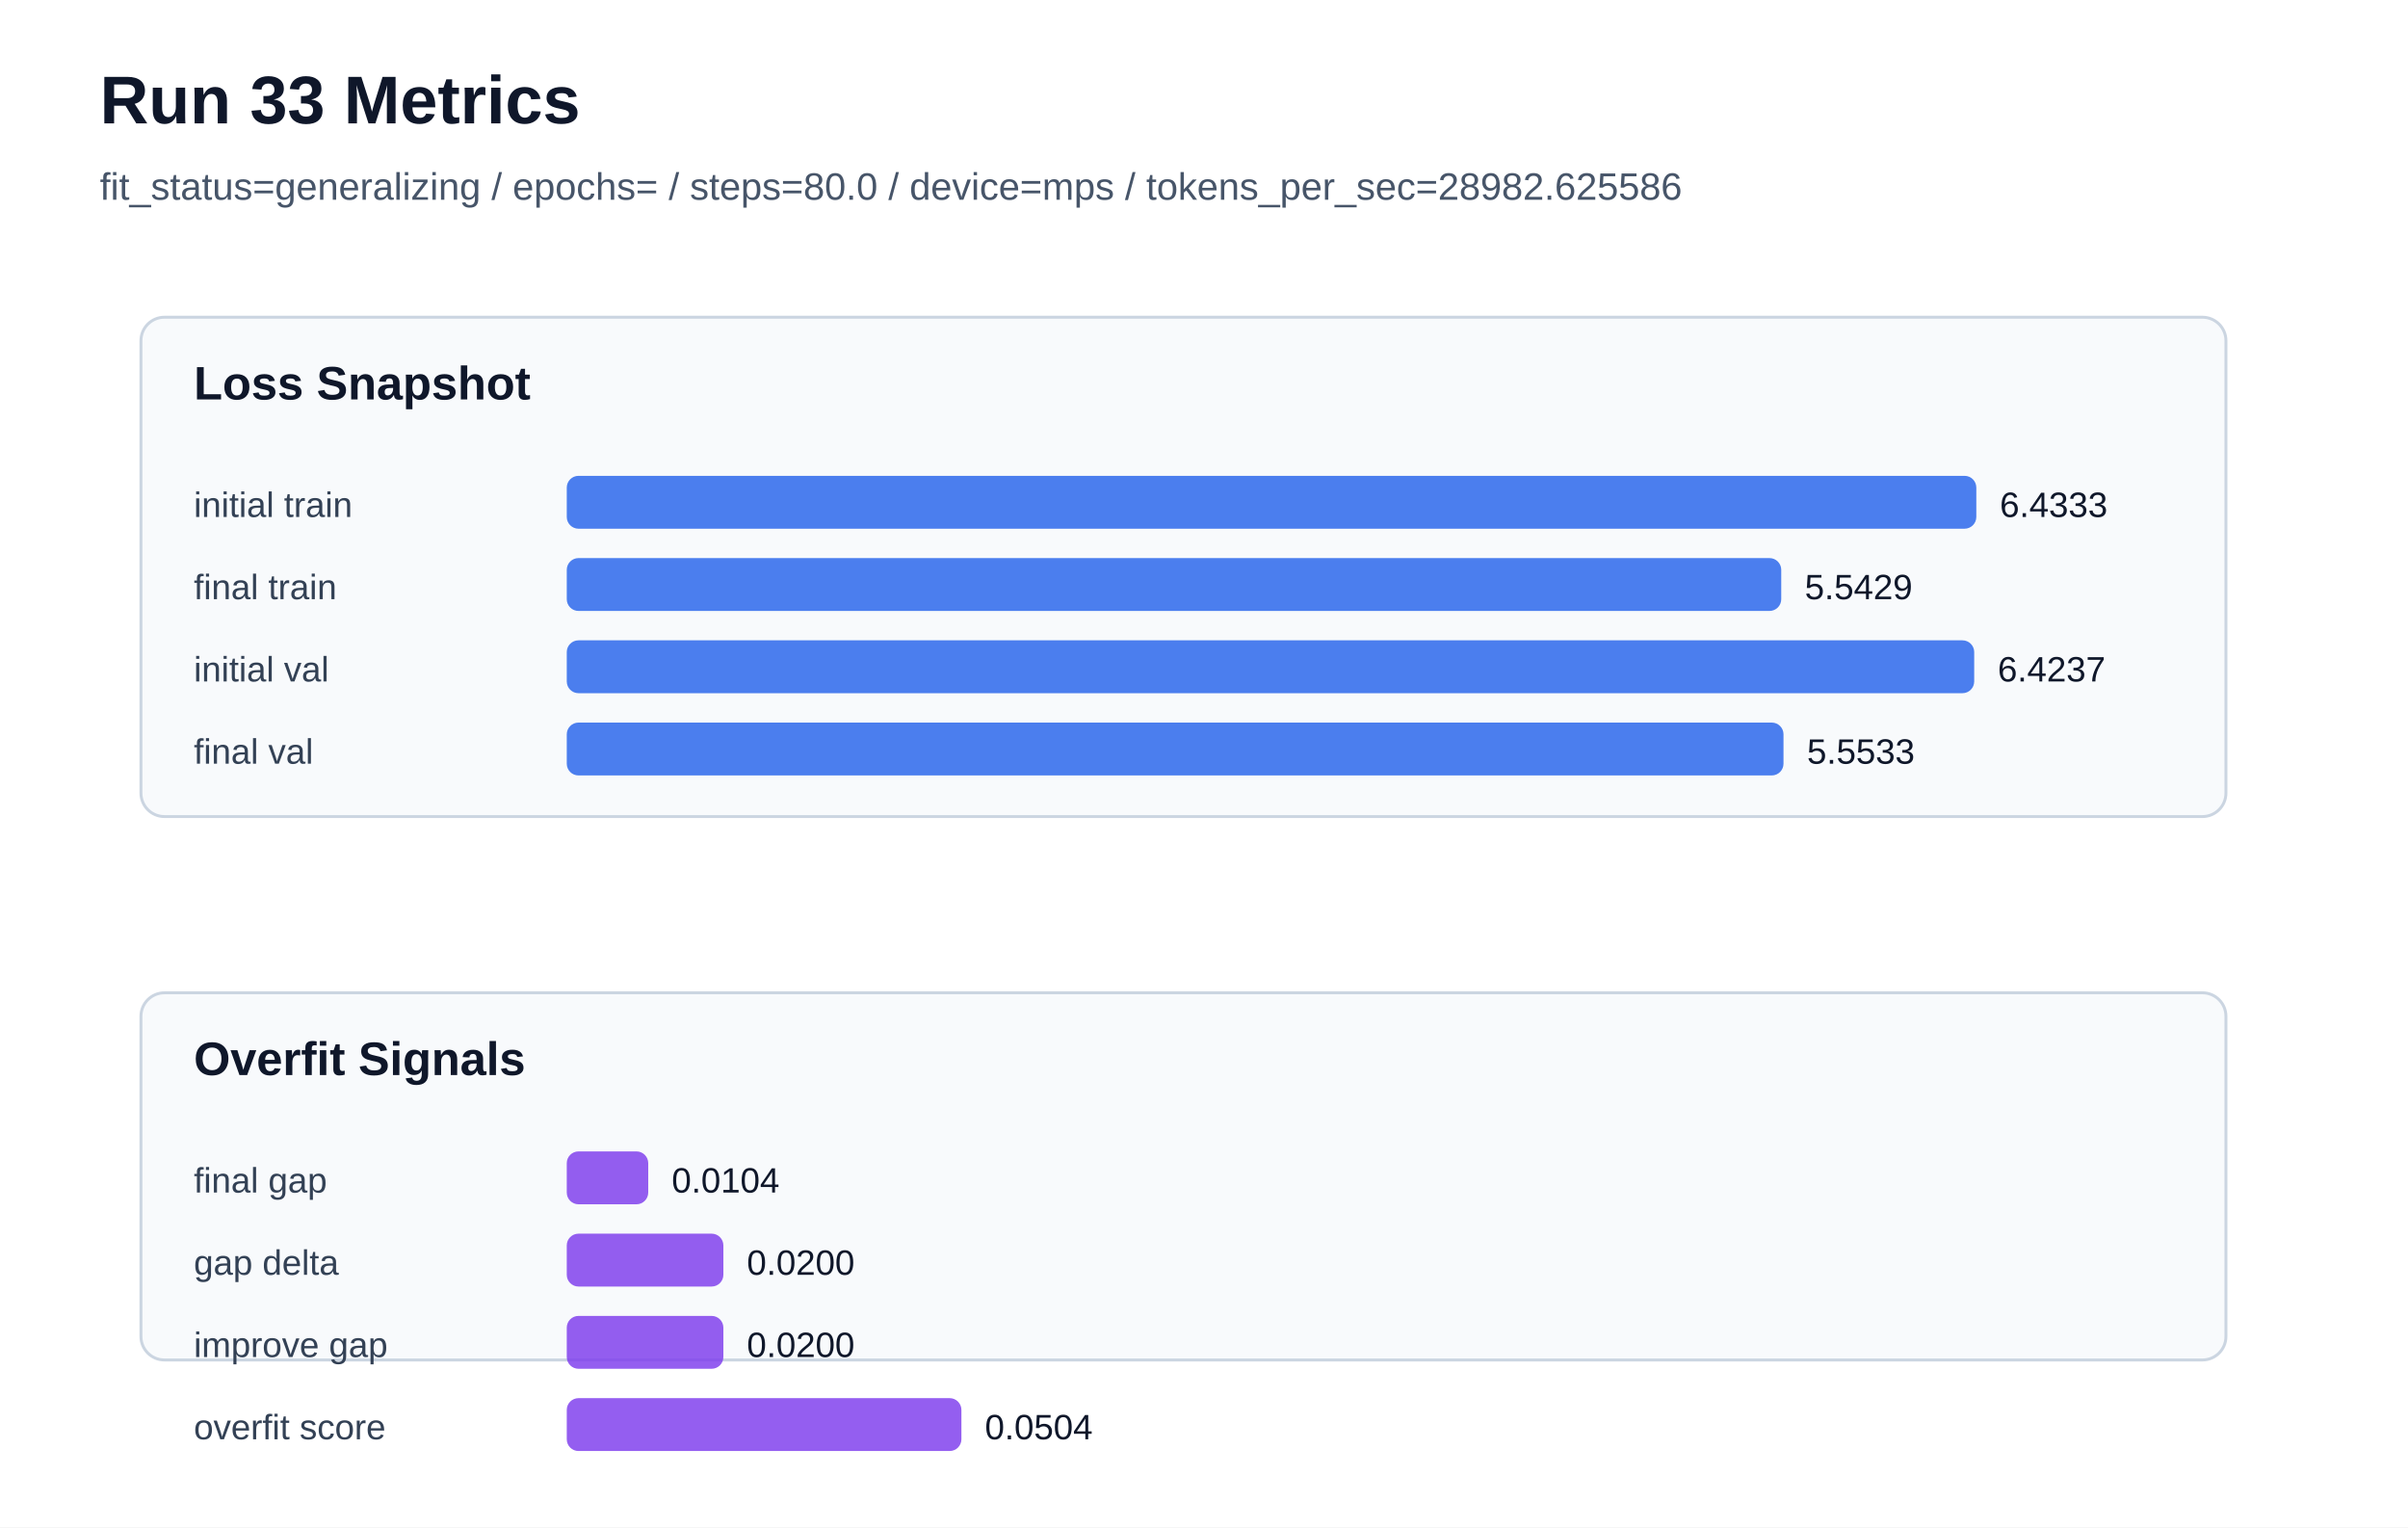
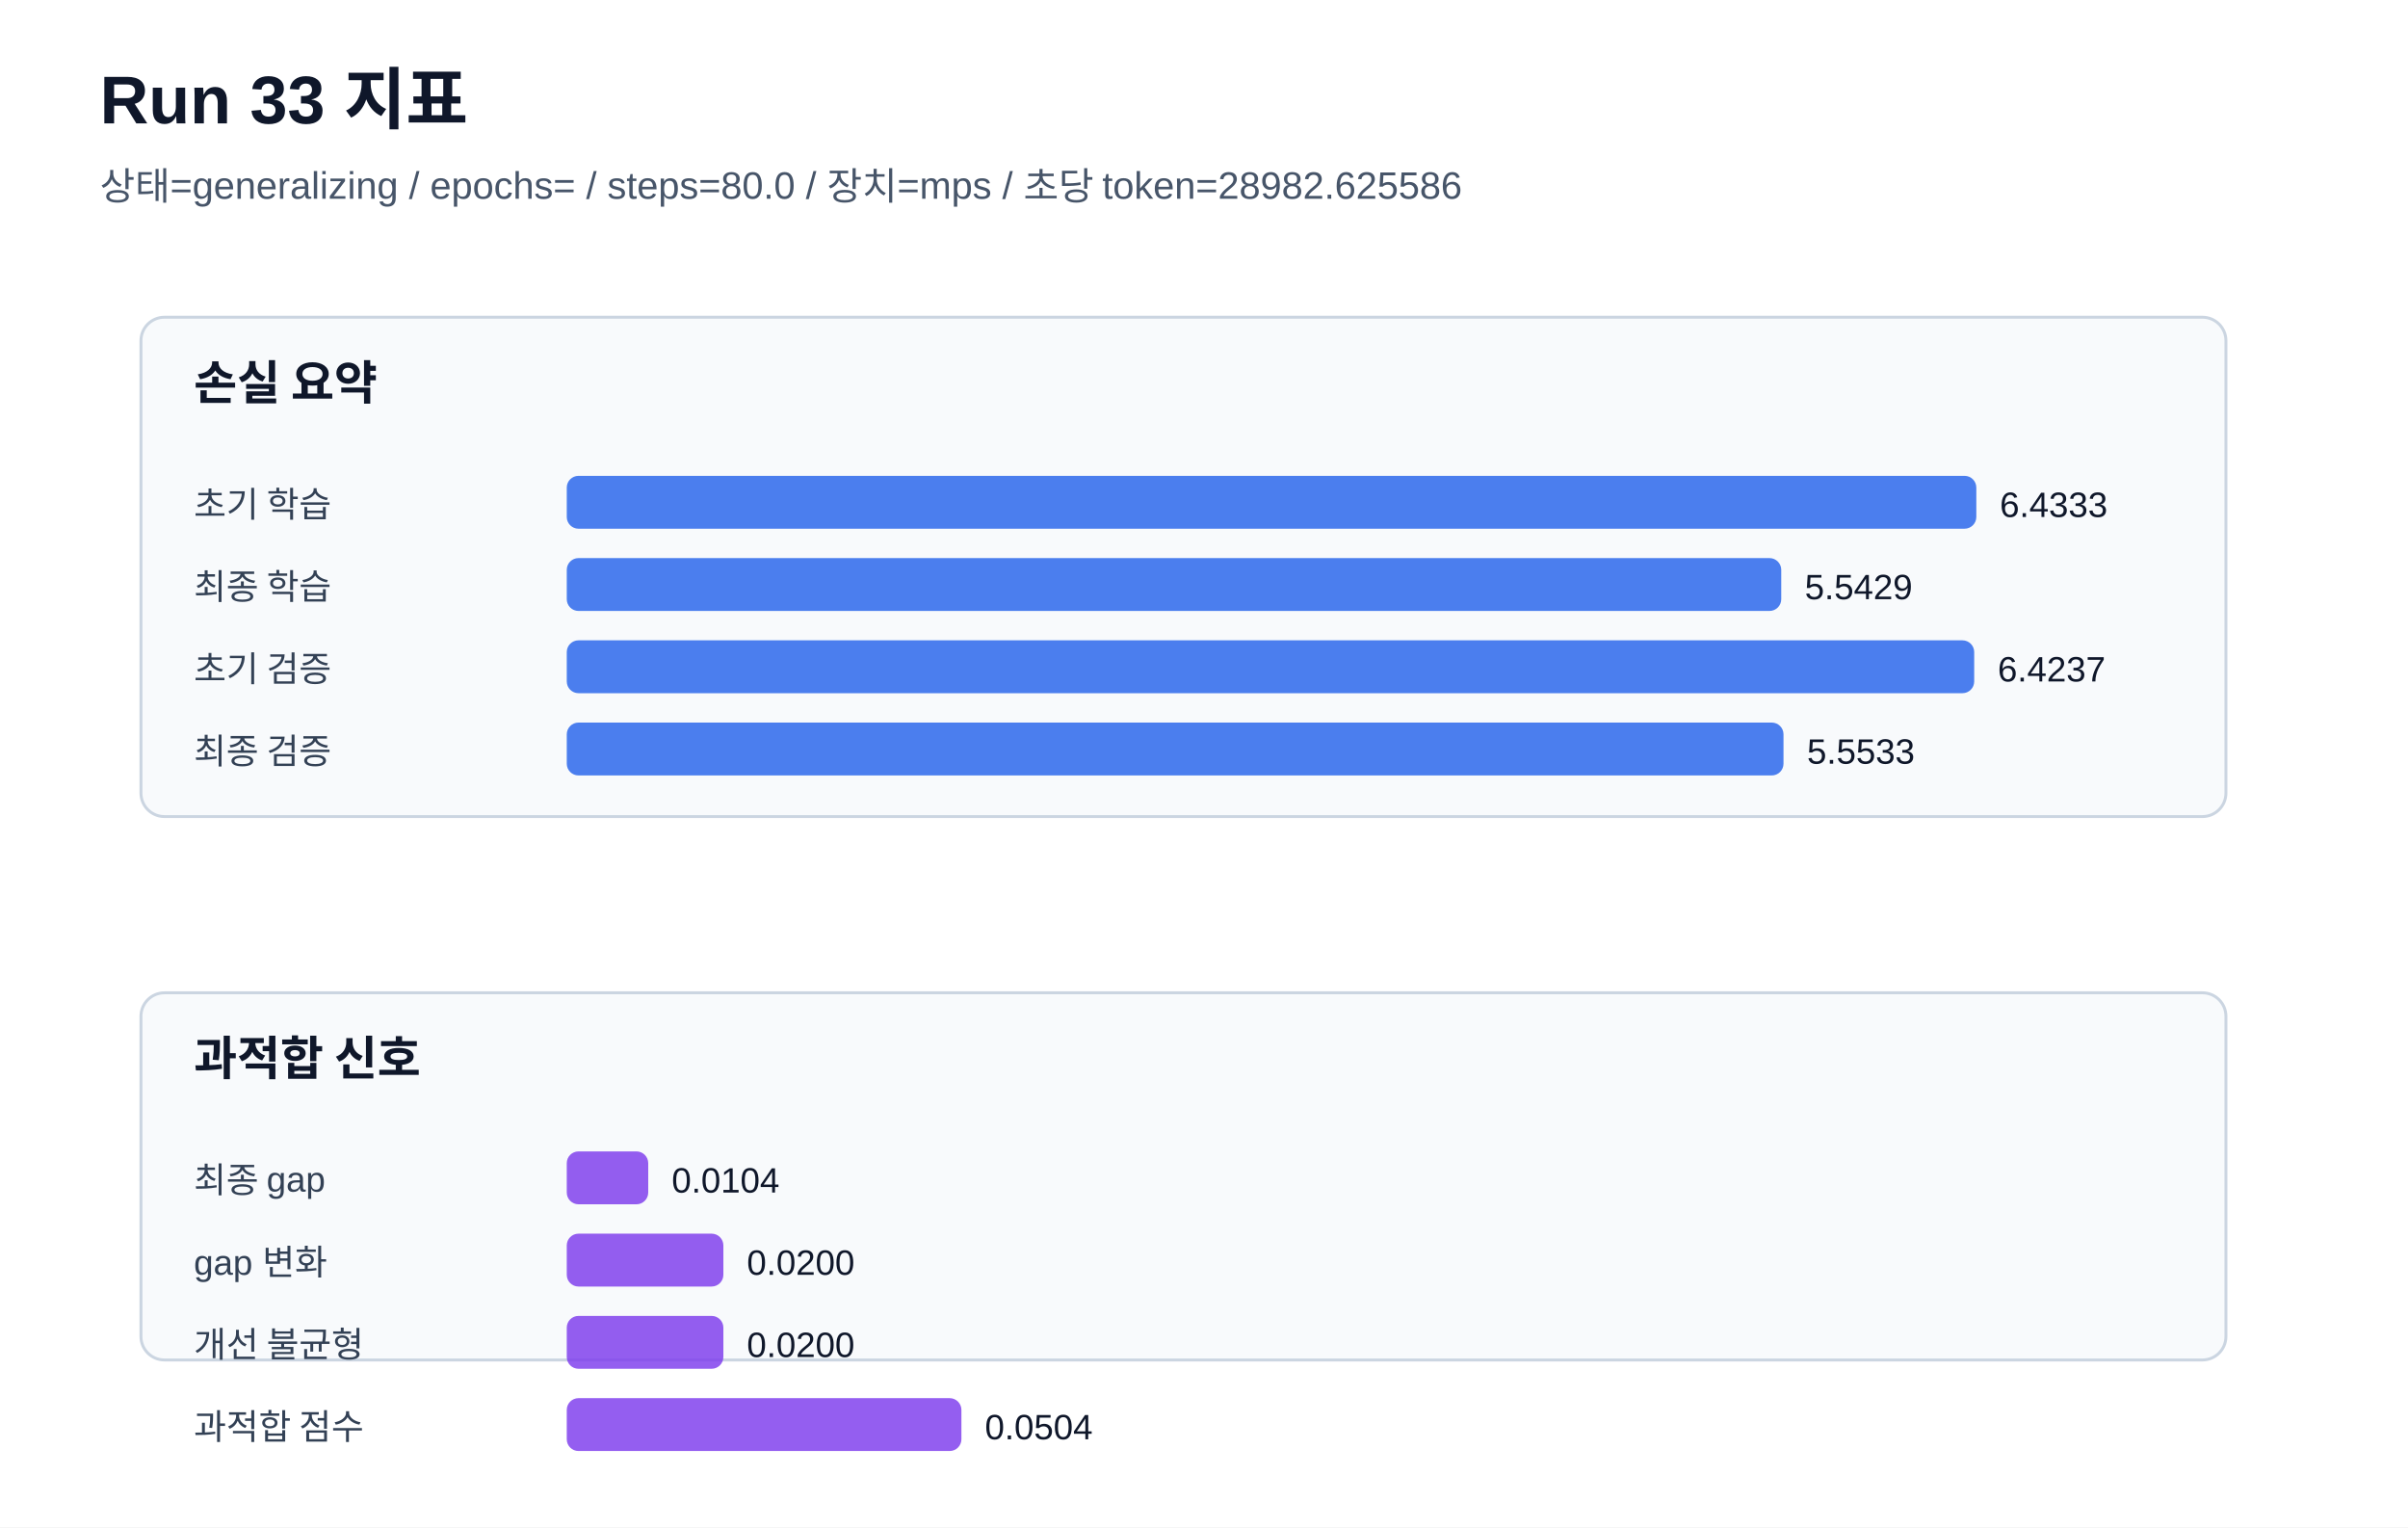
<svg xmlns="http://www.w3.org/2000/svg" width="820" height="520" viewBox="0 0 820 520" role="img">
  <rect width="100%" height="100%" fill="#ffffff" />
-   <text x="34.00" y="42.00" font-family="Arial, sans-serif" font-size="23" font-weight="700" fill="#0f172a">Run 33 Metrics</text>
-   <text x="34.00" y="68.00" font-family="Arial, sans-serif" font-size="13" font-weight="400" fill="#475569">fit_status=generalizing / epochs= / steps=80.0 / device=mps / tokens_per_sec=28982.625586</text>
+   <text x="34.00" y="42.00" font-family="Arial, sans-serif" font-size="23" font-weight="700" fill="#0f172a">Run 33 지표</text>
+   <text x="34.00" y="68.00" font-family="Arial, sans-serif" font-size="13" font-weight="400" fill="#475569">상태=generalizing / epochs= / steps=80.0 / 장치=mps / 초당 token=28982.625586</text>
  <rect x="48" y="108" width="710" height="170" rx="8" fill="#f8fafc" stroke="#cbd5e1" />
-   <text x="66.00" y="136.00" font-family="Arial, sans-serif" font-size="16" font-weight="700" fill="#0f172a">Loss Snapshot</text>
-   <text x="66.00" y="176.00" font-family="Arial, sans-serif" font-size="12" font-weight="400" fill="#334155">initial train</text>
+   <text x="66.00" y="136.00" font-family="Arial, sans-serif" font-size="16" font-weight="700" fill="#0f172a">손실 요약</text>
+   <text x="66.00" y="176.00" font-family="Arial, sans-serif" font-size="12" font-weight="400" fill="#334155">초기 학습</text>
  <rect x="193" y="162" width="480.00" height="18" rx="4" fill="#2563eb" opacity="0.82" />
  <text x="681.00" y="176.00" font-family="Arial, sans-serif" font-size="12" font-weight="400" fill="#0f172a">6.4333</text>
-   <text x="66.00" y="204.00" font-family="Arial, sans-serif" font-size="12" font-weight="400" fill="#334155">final train</text>
+   <text x="66.00" y="204.00" font-family="Arial, sans-serif" font-size="12" font-weight="400" fill="#334155">최종 학습</text>
  <rect x="193" y="190" width="413.57" height="18" rx="4" fill="#2563eb" opacity="0.82" />
  <text x="614.57" y="204.00" font-family="Arial, sans-serif" font-size="12" font-weight="400" fill="#0f172a">5.5429</text>
-   <text x="66.00" y="232.00" font-family="Arial, sans-serif" font-size="12" font-weight="400" fill="#334155">initial val</text>
+   <text x="66.00" y="232.00" font-family="Arial, sans-serif" font-size="12" font-weight="400" fill="#334155">초기 검증</text>
  <rect x="193" y="218" width="479.28" height="18" rx="4" fill="#2563eb" opacity="0.82" />
  <text x="680.28" y="232.00" font-family="Arial, sans-serif" font-size="12" font-weight="400" fill="#0f172a">6.4237</text>
-   <text x="66.00" y="260.00" font-family="Arial, sans-serif" font-size="12" font-weight="400" fill="#334155">final val</text>
+   <text x="66.00" y="260.00" font-family="Arial, sans-serif" font-size="12" font-weight="400" fill="#334155">최종 검증</text>
  <rect x="193" y="246" width="414.34" height="18" rx="4" fill="#2563eb" opacity="0.82" />
  <text x="615.34" y="260.00" font-family="Arial, sans-serif" font-size="12" font-weight="400" fill="#0f172a">5.5533</text>
  <rect x="48" y="338" width="710" height="125" rx="8" fill="#f8fafc" stroke="#cbd5e1" />
-   <text x="66.00" y="366.00" font-family="Arial, sans-serif" font-size="16" font-weight="700" fill="#0f172a">Overfit Signals</text>
-   <text x="66.00" y="406.00" font-family="Arial, sans-serif" font-size="12" font-weight="400" fill="#334155">final gap</text>
+   <text x="66.00" y="366.00" font-family="Arial, sans-serif" font-size="16" font-weight="700" fill="#0f172a">과적합 신호</text>
+   <text x="66.00" y="406.00" font-family="Arial, sans-serif" font-size="12" font-weight="400" fill="#334155">최종 gap</text>
  <rect x="193" y="392" width="27.74" height="18" rx="4" fill="#7c3aed" opacity="0.82" />
  <text x="228.74" y="406.00" font-family="Arial, sans-serif" font-size="12" font-weight="400" fill="#0f172a">0.0104</text>
-   <text x="66.00" y="434.00" font-family="Arial, sans-serif" font-size="12" font-weight="400" fill="#334155">gap delta</text>
+   <text x="66.00" y="434.00" font-family="Arial, sans-serif" font-size="12" font-weight="400" fill="#334155">gap 변화</text>
  <rect x="193" y="420" width="53.33" height="18" rx="4" fill="#7c3aed" opacity="0.82" />
  <text x="254.33" y="434.00" font-family="Arial, sans-serif" font-size="12" font-weight="400" fill="#0f172a">0.0200</text>
-   <text x="66.00" y="462.00" font-family="Arial, sans-serif" font-size="12" font-weight="400" fill="#334155">improve gap</text>
+   <text x="66.00" y="462.00" font-family="Arial, sans-serif" font-size="12" font-weight="400" fill="#334155">개선 불균형</text>
  <rect x="193" y="448" width="53.33" height="18" rx="4" fill="#7c3aed" opacity="0.82" />
  <text x="254.33" y="462.00" font-family="Arial, sans-serif" font-size="12" font-weight="400" fill="#0f172a">0.0200</text>
-   <text x="66.00" y="490.00" font-family="Arial, sans-serif" font-size="12" font-weight="400" fill="#334155">overfit score</text>
+   <text x="66.00" y="490.00" font-family="Arial, sans-serif" font-size="12" font-weight="400" fill="#334155">과적합 점수</text>
  <rect x="193" y="476" width="134.39" height="18" rx="4" fill="#7c3aed" opacity="0.82" />
  <text x="335.39" y="490.00" font-family="Arial, sans-serif" font-size="12" font-weight="400" fill="#0f172a">0.0504</text>
</svg>
